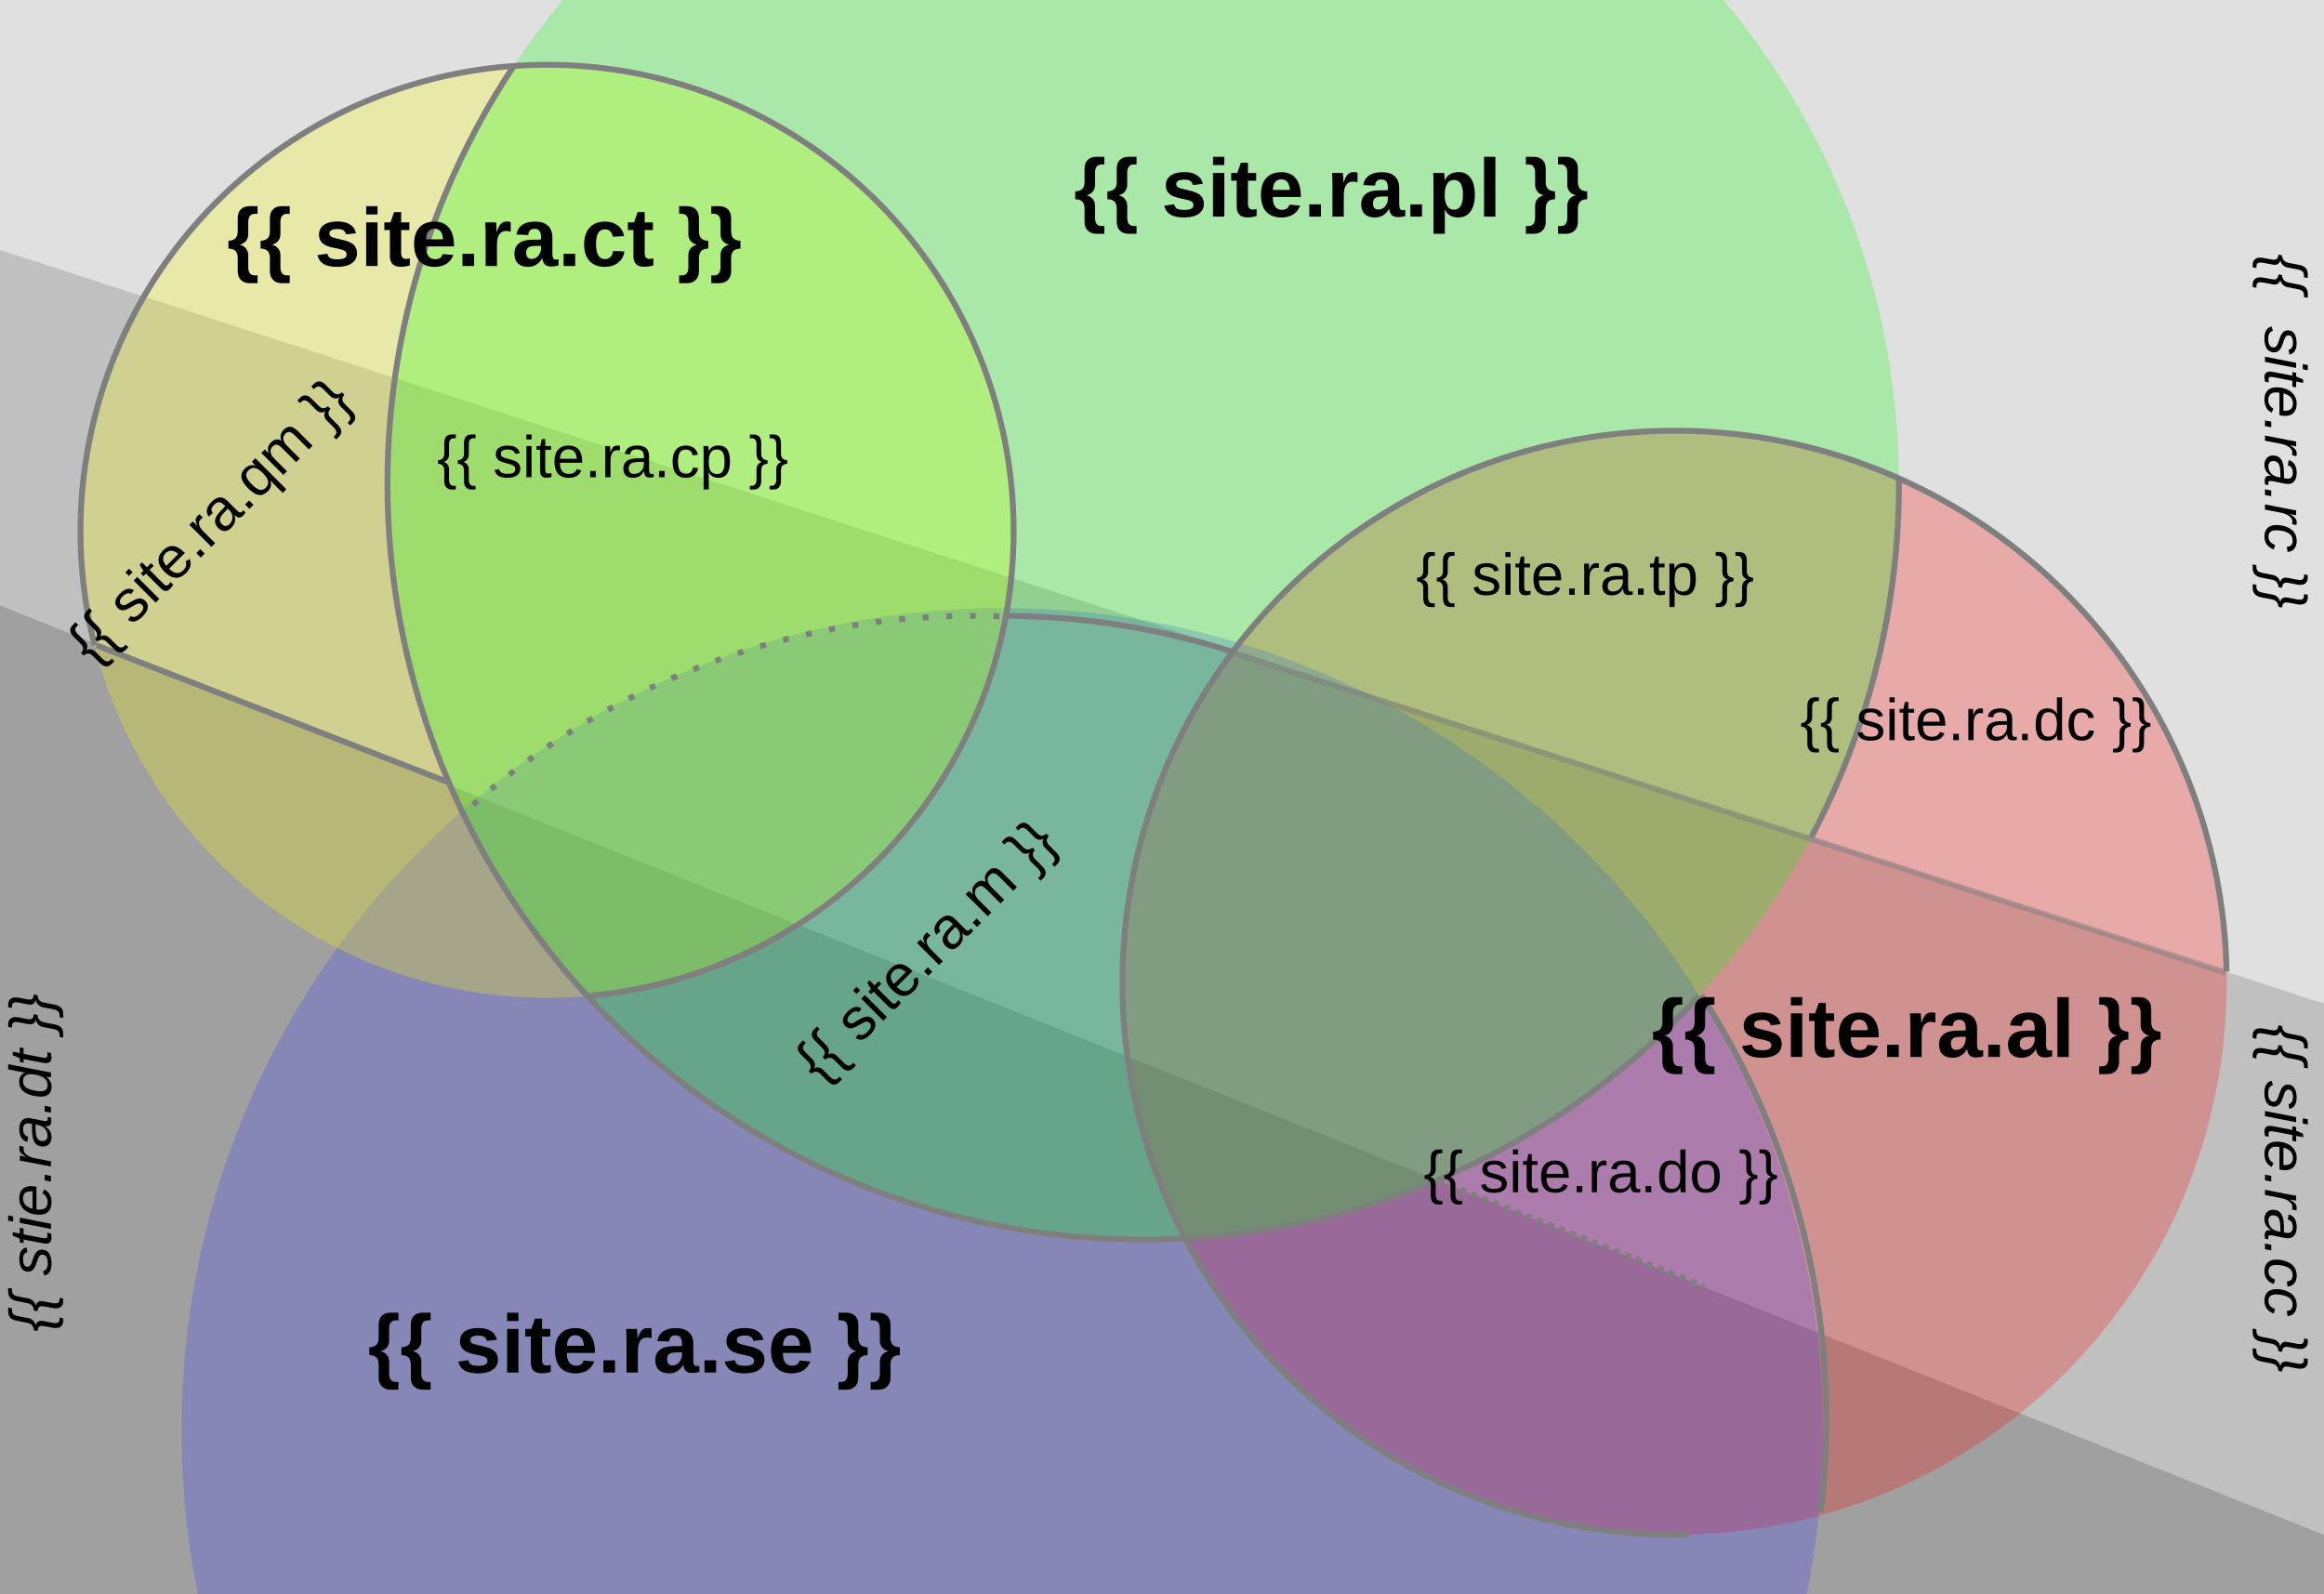
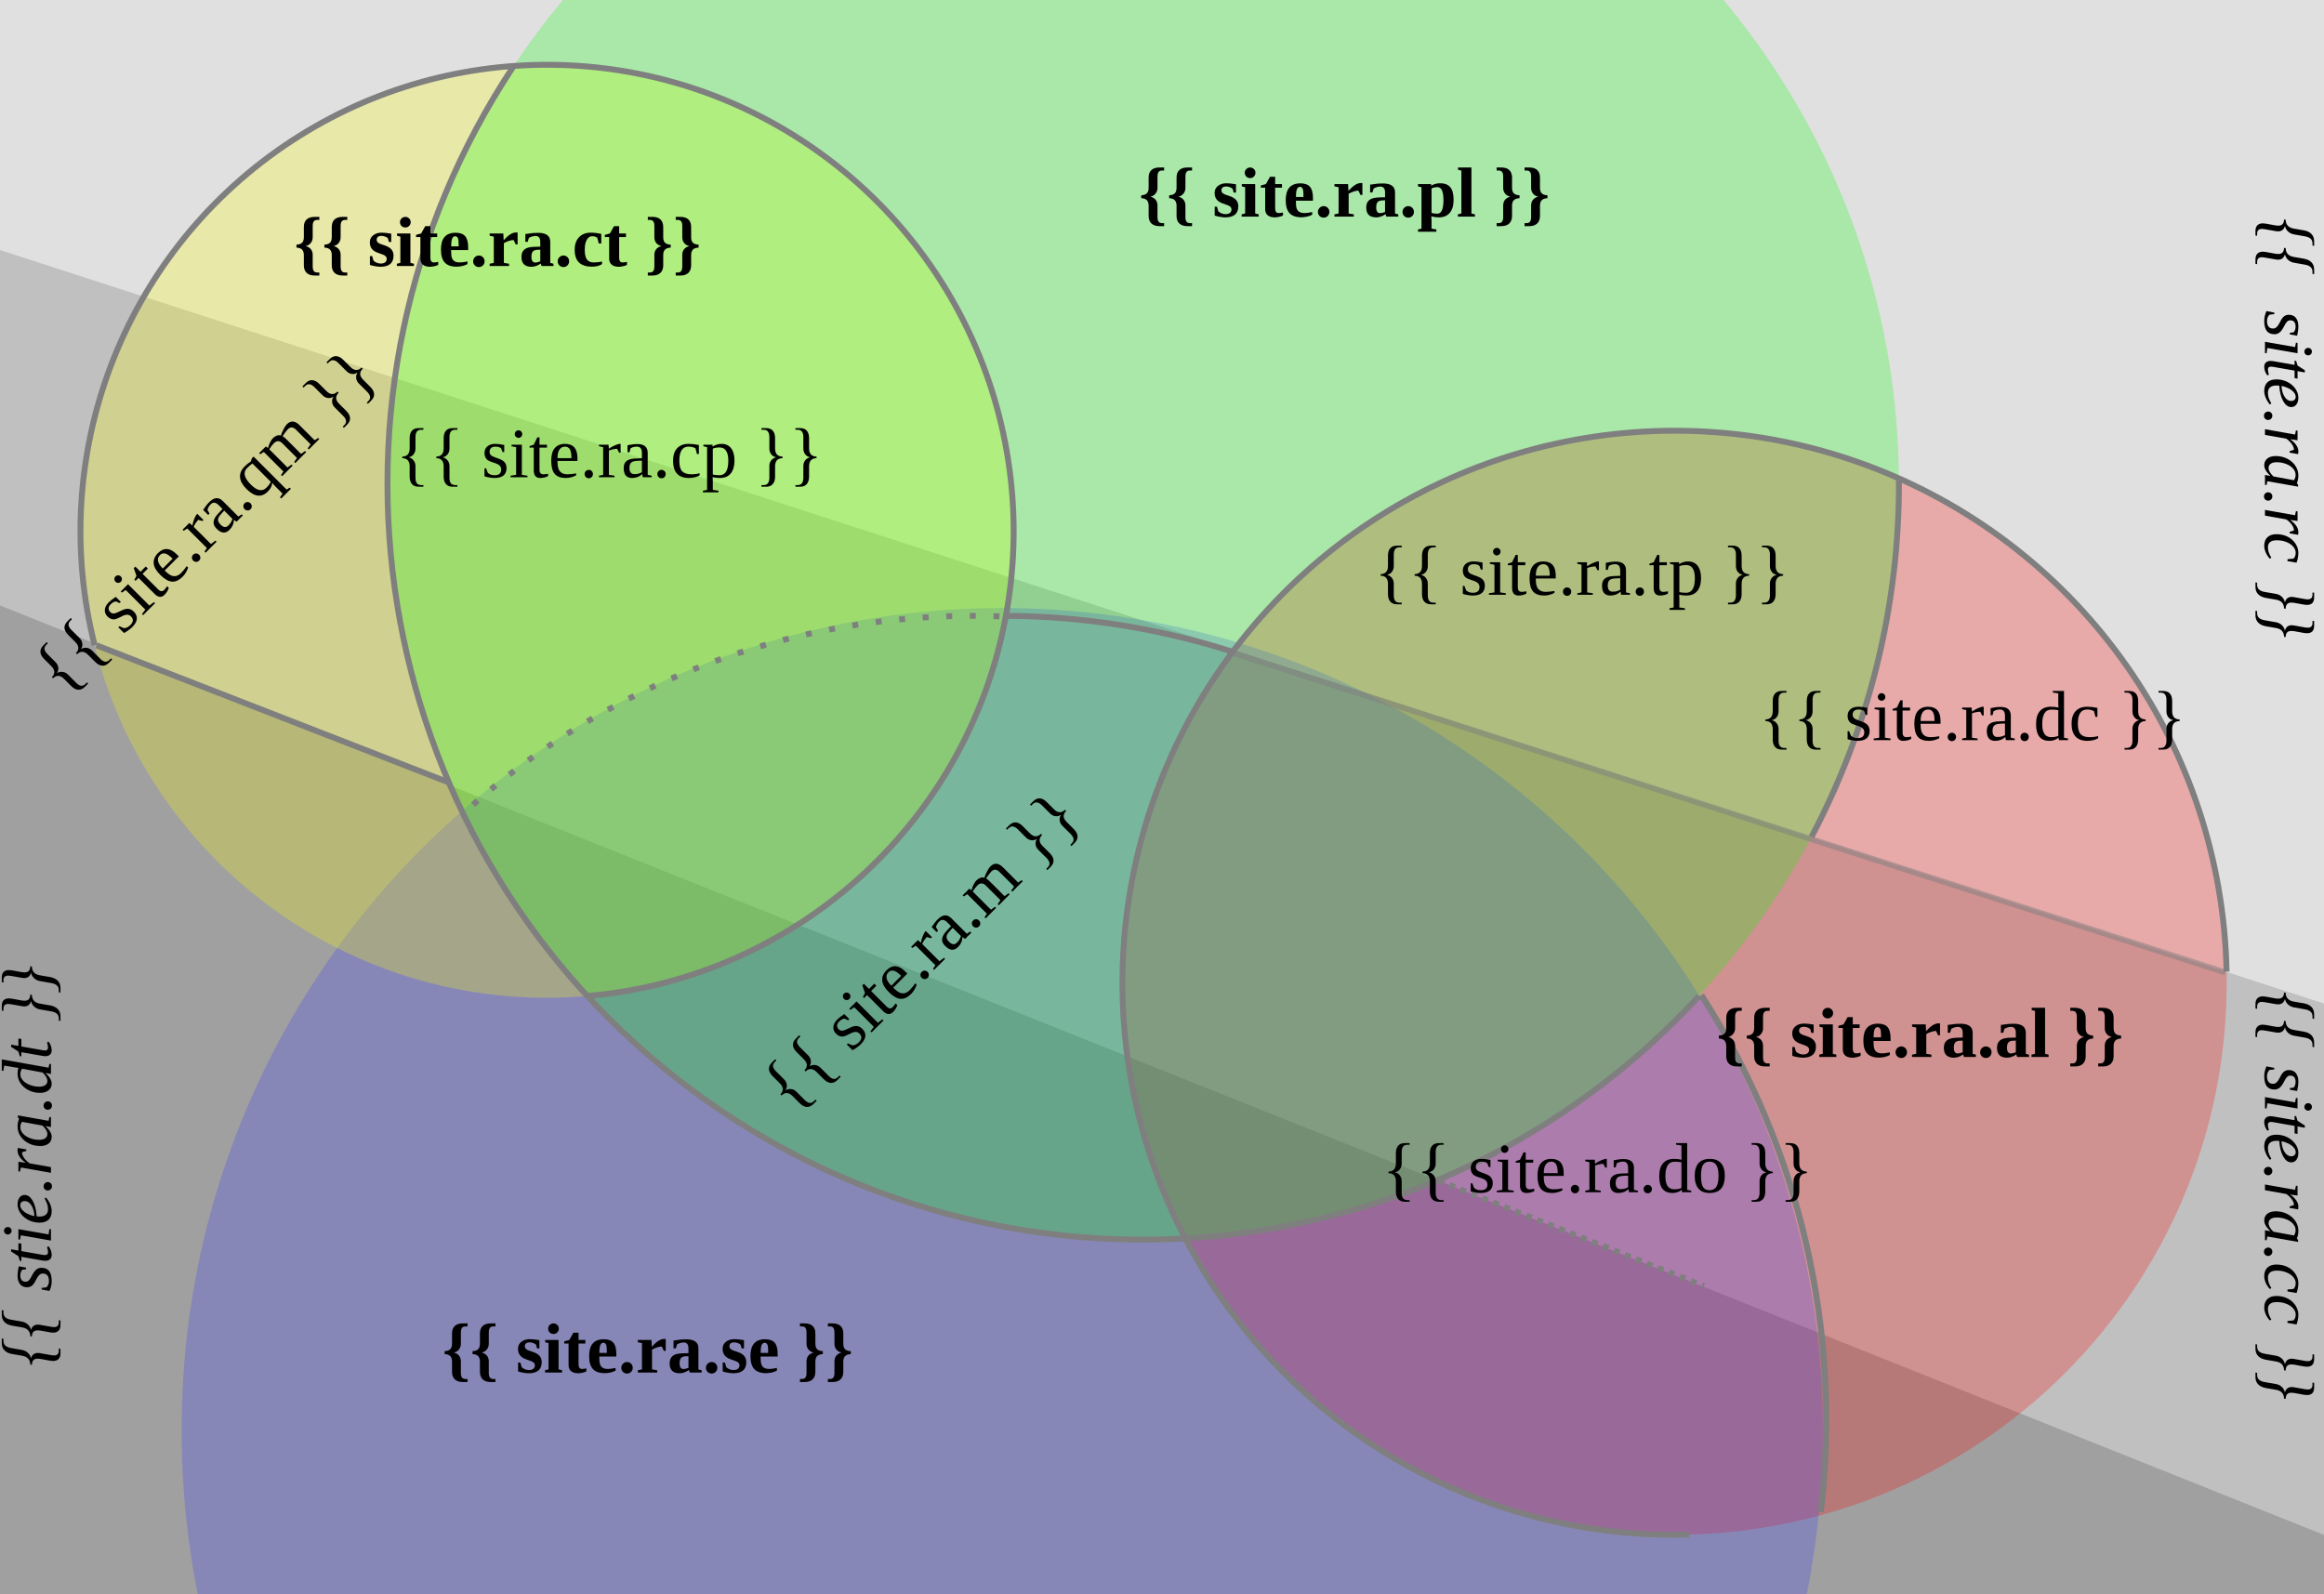
<svg xmlns="http://www.w3.org/2000/svg" width="393.63" height="270" id="svg2" version="1.1">
  <defs id="defs4">
    <marker orient="auto" refY="0.0" refX="0.0" id="Arrow1Mend" style="overflow:visible;">
      <path id="path3851" d="M 0.0,0.0 L 5.0,-5.0 L -12.5,0.0 L 5.0,5.0 L 0.0,0.0 z " style="fill-rule:evenodd;stroke:#000000;stroke-width:1.0pt;" transform="scale(0.4) rotate(180) translate(10,0)" />
    </marker>
  </defs>
  <g id="layer1" transform="translate(-111.7585,-344.3547)">
    <path style="fill:#000000;fill-opacity:0.373;stroke:none" d="m 505.393,604.355 0,100 -400.885,0 0.885,-260" id="path3863" />
    <path style="fill:#000000;fill-opacity:0.247;stroke:none" d="m 104.507,384.355 0.885,60 400,160 0,-90 z" id="path3865" />
    <path style="fill:#000000;fill-opacity:0.122;stroke:none" d="m 104.507,384.355 0,-90 400.885,0 0,220" id="path3861" />
    <path style="fill:#ff0000;fill-opacity:0.247;fill-rule:evenodd;stroke:none" id="path2991" d="m 684.892,342.446 a 93.514,93.514 0 1 1 -187.028,0 93.514,93.514 0 1 1 187.028,0 z" transform="translate(-195.9847,168.3947)" />
    <path style="fill:#3f3fff;fill-opacity:0.247;fill-rule:evenodd;stroke:none" id="path2993" d="m 777.586,726.38 a 189.502,189.502 0 1 1 -379.003,0 189.502,189.502 0 1 1 379.003,0 z" transform="matrix(0.7334587,0,0,0.7334587,-149.8188,53.90833)" />
    <path style="fill:#ffff00;fill-opacity:0.247;fill-rule:evenodd;stroke:none" id="path2987-4" d="m 246.298,381.959 a 79.026,79.026 0 1 1 -158.052,0 79.026,79.026 0 1 1 158.052,0 z" transform="translate(37.14721,52.3958)" />
    <path style="fill:#00ff00;fill-opacity:0.247;fill-rule:evenodd;stroke:none" id="path2989" d="m 470.204,356.275 a 99.441,99.441 0 1 1 -198.882,0 99.441,99.441 0 1 1 198.882,0 z" transform="matrix(1.287196,0,0,1.287196,-171.8522,-32.2415)" />
    <path style="fill:none;stroke:#7f7f7f;stroke-opacity:1" id="path2987-8" d="M 90.643,401.276 A 79.026,79.026 0 1 1 174.327,460.669" transform="translate(37.14721,52.3958)" />
    <path style="fill:none;stroke:#7f7f7f;stroke-width:1.363;stroke-miterlimit:4;stroke-opacity:1;stroke-dasharray:1.363, 4.09;stroke-dashoffset:0" id="path2993-7-1" d="M 472.691,595.461 A 174.516,174.516 0 0 1 595.299,552.014" transform="matrix(0.7334572,0,0,0.7334587,-154.8178,43.90866)" />
    <path style="fill:none;stroke:#7f7f7f;stroke-width:1.363;stroke-miterlimit:4;stroke-opacity:1;stroke-dasharray:none" id="path2993-7-1-4" d="m 588.92,551.866 a 174.516,174.516 0 0 1 52.581,8.374" transform="matrix(0.7334587,0,0,0.7334587,-149.819,43.90843)" />
    <path style="fill:none;stroke:#7f7f7f;stroke-width:1.363;stroke-miterlimit:4;stroke-opacity:1;stroke-dasharray:none" id="path2993-7-1-4-7" d="m 734.831,631.927 a 174.516,174.516 0 0 1 26.557,114.991" transform="matrix(0.7615603,0,0,0.76156,-159.6966,31.67064)" />
    <path style="fill:none;stroke:#7f7f7f;stroke-opacity:1" id="path2991-9-6" d="m 593.838,435.927 a 93.514,93.514 0 1 1 91.034,-95.371" transform="translate(-195.9847,168.3947)" />
    <path style="fill:none;stroke:#7f7f7f;stroke-width:0.777;stroke-miterlimit:4;stroke-opacity:1;stroke-dasharray:none" id="path2989-0-7" d="m 470.203,355.667 a 99.441,99.441 0 0 1 -11.51,47.052" transform="matrix(1.287196,0,0,1.287196,-171.8519,-32.24104)" />
    <path style="fill:none;stroke:#7f7f7f;stroke-width:0.777;stroke-miterlimit:4;stroke-opacity:1;stroke-dasharray:none" id="path2989-0-7-5" d="M 443.867,423.687 A 99.441,99.441 0 0 1 287.944,301.235" transform="matrix(1.287196,0,0,1.287196,-171.8522,-32.2415)" />
-     <text xml:space="preserve" style="font-size:10px;font-style:normal;font-variant:normal;font-weight:normal;font-stretch:normal;text-align:center;line-height:125%;letter-spacing:0px;word-spacing:0px;text-anchor:middle;fill:#000000;fill-opacity:1;stroke:none;font-family:Arial;-inkscape-font-specification:Arial" x="554.355" y="-495.393" id="text3828" transform="matrix(0,1,-1,0,0,0)">
-       <tspan id="tspan3830" x="554.355" y="-495.393" style="font-style:italic">{{ site.ra.cc }}</tspan>
+     <text xml:space="preserve" style="text-align:center;text-anchor:middle;fill:#000000;fill-opacity:1;stroke:none;font-style:italic" x="554.355" y="-495.393" id="text3828" transform="matrix(0,1,-1,0,0,0)">
+       <tspan id="tspan3830" x="554.355" y="-495.393">{{ site.ra.cc }}</tspan>
    </text>
-     <text xml:space="preserve" style="font-size:10px;font-style:normal;font-variant:normal;font-weight:normal;font-stretch:normal;text-align:center;line-height:125%;letter-spacing:0px;word-spacing:0px;text-anchor:middle;fill:#000000;fill-opacity:1;stroke:none;font-family:Arial;-inkscape-font-specification:Arial" x="424.355" y="-495.393" id="text3824" transform="matrix(0,1,-1,0,0,0)">
-       <tspan id="tspan3826" x="424.355" y="-495.393" style="font-style:italic">{{  site.ra.rc }}</tspan>
+     <text xml:space="preserve" style="text-align:center;text-anchor:middle;fill:#000000;fill-opacity:1;stroke:none;font-style:italic" x="424.355" y="-495.393" id="text3824" transform="matrix(0,1,-1,0,0,0)">
+       <tspan id="tspan3826" x="424.355" y="-495.393">{{  site.ra.rc }}</tspan>
    </text>
-     <text xml:space="preserve" style="font-size:10px;font-style:normal;font-variant:normal;font-weight:normal;font-stretch:normal;text-align:center;line-height:125%;letter-spacing:0px;word-spacing:0px;text-anchor:middle;fill:#000000;fill-opacity:1;stroke:none;font-family:Arial;-inkscape-font-specification:Arial" x="-534.355" y="120.393" id="text3832" transform="matrix(0,-1,1,0,0,0)">
-       <tspan id="tspan3834" x="-534.355" y="120.393" style="font-style:italic">{{ stie.ra.dt }}</tspan>
+     <text xml:space="preserve" style="text-align:center;text-anchor:middle;fill:#000000;fill-opacity:1;stroke:none;font-style:italic" x="-534.355" y="120.393" id="text3832" transform="matrix(0,-1,1,0,0,0)">
+       <tspan id="tspan3834" x="-534.355" y="120.393">{{ stie.ra.dt }}</tspan>
    </text>
    <path style="fill:none;stroke:#7f7f7f;stroke-width:1;stroke-linecap:butt;stroke-linejoin:miter;stroke-miterlimit:4;stroke-opacity:1;stroke-dasharray:1, 1;stroke-dashoffset:0" d="m 355.393,544.355 44.954,17.878" id="path4057" />
    <path style="fill:none;stroke:#7f7f7f;stroke-width:1px;stroke-linecap:butt;stroke-linejoin:miter;stroke-opacity:0.498" d="m 320.663,454.98 168.002,54.111" id="path3822" />
    <path style="fill:none;stroke:#7f7f7f;stroke-width:1px;stroke-linecap:butt;stroke-linejoin:miter;stroke-opacity:1" d="m 128.093,453.674 59.658,23.222" id="path3820" />
-     <text xml:space="preserve" style="font-size:10px;font-style:normal;font-variant:normal;font-weight:normal;font-stretch:normal;text-align:center;line-height:125%;letter-spacing:0px;word-spacing:0px;text-anchor:middle;fill:#000000;fill-opacity:1;stroke:none;font-family:Arial;-inkscape-font-specification:Arial" x="389.855" y="546.327" id="text4131">
+     <text xml:space="preserve" style="text-align:center;text-anchor:middle;fill:#000000;fill-opacity:1;stroke:none" x="389.855" y="546.327" id="text4131">
      <tspan id="tspan4133" x="389.855" y="546.327">{{ site.ra.do }}</tspan>
    </text>
-     <text xml:space="preserve" style="font-size:14px;font-style:normal;font-variant:normal;font-weight:normal;font-stretch:normal;text-align:center;line-height:125%;letter-spacing:0px;word-spacing:0px;text-anchor:middle;fill:#000000;fill-opacity:1;stroke:none;font-family:Arial;-inkscape-font-specification:Arial" x="444.454" y="523.404" id="text4071">
-       <tspan x="444.454" y="523.404" style="font-size:14px;font-style:normal;font-variant:normal;font-weight:bold;font-stretch:normal;font-family:Arial;-inkscape-font-specification:Arial Bold" id="tspan4091">{{ site.ra.al }}</tspan>
+     <text xml:space="preserve" style="text-align:center;text-anchor:middle;fill:#000000;fill-opacity:1;stroke:none;font-weight:bold" x="444.454" y="523.404" id="text4071">
+       <tspan x="444.454" y="523.404" id="tspan4091">{{ site.ra.al }}</tspan>
    </text>
-     <text xml:space="preserve" style="font-size:10px;font-style:normal;font-variant:normal;font-weight:normal;font-stretch:normal;text-align:center;line-height:125%;letter-spacing:0px;word-spacing:0px;text-anchor:middle;fill:#000000;fill-opacity:1;stroke:none;font-family:Arial;-inkscape-font-specification:Arial" x="453.353" y="469.736" id="text4125">
+     <text xml:space="preserve" style="text-align:center;text-anchor:middle;fill:#000000;fill-opacity:1;stroke:none" x="453.353" y="469.736" id="text4125">
      <tspan x="453.353" y="469.736" id="tspan4129">{{ site.ra.dc }}</tspan>
    </text>
-     <text xml:space="preserve" style="font-size:10px;font-style:normal;font-variant:normal;font-weight:normal;font-stretch:normal;text-align:center;line-height:125%;letter-spacing:0px;word-spacing:0px;text-anchor:middle;fill:#000000;fill-opacity:1;stroke:none;font-family:Arial;-inkscape-font-specification:Arial" x="387.183" y="445.118" id="text4099">
-       <tspan x="387.183" y="445.118" id="tspan4109" style="font-size:10px;font-style:normal;font-variant:normal;font-weight:normal;font-stretch:normal;font-family:Arial;-inkscape-font-specification:Arial">{{ site.ra.tp }}</tspan>
+     <text xml:space="preserve" style="text-align:center;text-anchor:middle;fill:#000000;fill-opacity:1;stroke:none" x="387.183" y="445.118" id="text4099">
+       <tspan x="387.183" y="445.118" id="tspan4109">{{ site.ra.tp }}</tspan>
    </text>
-     <text xml:space="preserve" style="font-size:14px;font-style:normal;font-variant:normal;font-weight:bold;font-stretch:normal;text-align:center;line-height:125%;letter-spacing:0px;word-spacing:0px;text-anchor:middle;fill:#000000;fill-opacity:1;stroke:none;font-family:Arial;-inkscape-font-specification:Arial Bold" x="346.957" y="381.051" id="text4063">
-       <tspan x="346.957" y="381.051" style="font-size:14px;font-style:normal;font-variant:normal;font-weight:bold;font-stretch:normal;font-family:Arial;-inkscape-font-specification:Arial Bold" id="tspan4083">{{ site.ra.pl }}</tspan>
+     <text xml:space="preserve" style="text-align:center;text-anchor:middle;fill:#000000;fill-opacity:1;stroke:none;font-weight:bold" x="346.957" y="381.051" id="text4063">
+       <tspan x="346.957" y="381.051" id="tspan4083">{{ site.ra.pl }}</tspan>
    </text>
-     <text xml:space="preserve" style="font-size:14px;font-style:normal;font-variant:normal;font-weight:normal;font-stretch:normal;text-align:center;line-height:125%;letter-spacing:0px;word-spacing:0px;text-anchor:middle;fill:#000000;fill-opacity:1;stroke:none;font-family:Arial;-inkscape-font-specification:Arial" x="203.528" y="389.424" id="text4075">
-       <tspan x="203.528" y="389.424" style="font-size:14px;font-style:normal;font-variant:normal;font-weight:bold;font-stretch:normal;font-family:Arial;-inkscape-font-specification:Arial Bold" id="tspan4087">{{ site.ra.ct }}</tspan>
+     <text xml:space="preserve" style="text-align:center;text-anchor:middle;fill:#000000;fill-opacity:1;stroke:none;font-weight:bold" x="203.528" y="389.424" id="text4075">
+       <tspan x="203.528" y="389.424" id="tspan4087">{{ site.ra.ct }}</tspan>
    </text>
-     <text xml:space="preserve" style="font-size:10px;font-style:normal;font-variant:normal;font-weight:normal;font-stretch:normal;text-align:center;line-height:125%;letter-spacing:0px;word-spacing:0px;text-anchor:middle;fill:#000000;fill-opacity:1;stroke:none;font-family:Arial;-inkscape-font-specification:Arial" x="222.478" y="425.206" id="text4135">
+     <text xml:space="preserve" style="text-align:center;text-anchor:middle;fill:#000000;fill-opacity:1;stroke:none" x="222.478" y="425.206" id="text4135">
      <tspan x="222.478" y="425.206" id="tspan4139">{{ site.ra.cp }}</tspan>
    </text>
-     <text xml:space="preserve" style="font-size:10px;font-style:normal;font-variant:normal;font-weight:normal;font-stretch:normal;text-align:center;line-height:125%;letter-spacing:0px;word-spacing:0px;text-anchor:middle;fill:#000000;fill-opacity:1;stroke:none;font-family:Arial;-inkscape-font-specification:Arial" x="-194.787" y="413.353" id="text4177" transform="matrix(0.7071068,-0.7071068,0.7071068,0.7071068,0,0)">
+     <text xml:space="preserve" style="text-align:center;text-anchor:middle;fill:#000000;fill-opacity:1;stroke:none" x="-194.787" y="413.353" id="text4177" transform="matrix(0.7071068,-0.7071068,0.7071068,0.7071068,0,0)">
      <tspan x="-194.787" y="413.353" id="tspan4181">{{ site.ra.qm }}</tspan>
    </text>
-     <text xml:space="preserve" style="font-size:14px;font-style:normal;font-variant:normal;font-weight:normal;font-stretch:normal;text-align:center;line-height:125%;letter-spacing:0px;word-spacing:0px;text-anchor:middle;fill:#000000;fill-opacity:1;stroke:none;font-family:Arial;-inkscape-font-specification:Arial" x="228.96" y="576.87" id="text4067">
-       <tspan x="228.96" y="576.87" style="font-size:14px;font-style:normal;font-variant:normal;font-weight:bold;font-stretch:normal;font-family:Arial;-inkscape-font-specification:Arial Bold" id="tspan4095">{{ site.ra.se }}</tspan>
+     <text xml:space="preserve" style="text-align:center;text-anchor:middle;fill:#000000;fill-opacity:1;stroke:none;font-weight:bold" x="228.96" y="576.87" id="text4067">
+       <tspan x="228.96" y="576.87" id="tspan4095">{{ site.ra.se }}</tspan>
    </text>
-     <text xml:space="preserve" style="font-size:10px;font-style:normal;font-variant:normal;font-weight:normal;font-stretch:normal;text-align:center;line-height:125%;letter-spacing:0px;word-spacing:0px;text-anchor:middle;fill:#000000;fill-opacity:1;stroke:none;font-family:Arial;-inkscape-font-specification:Arial" x="-160.507" y="550.575" id="text4183" transform="matrix(0.7071068,-0.7071068,0.7071068,0.7071068,0,0)">
+     <text xml:space="preserve" style="text-align:center;text-anchor:middle;fill:#000000;fill-opacity:1;stroke:none" x="-160.507" y="550.575" id="text4183" transform="matrix(0.7071068,-0.7071068,0.7071068,0.7071068,0,0)">
      <tspan id="tspan4185" x="-160.507" y="550.575">{{ site.ra.m }}</tspan>
    </text>
  </g>
</svg>
